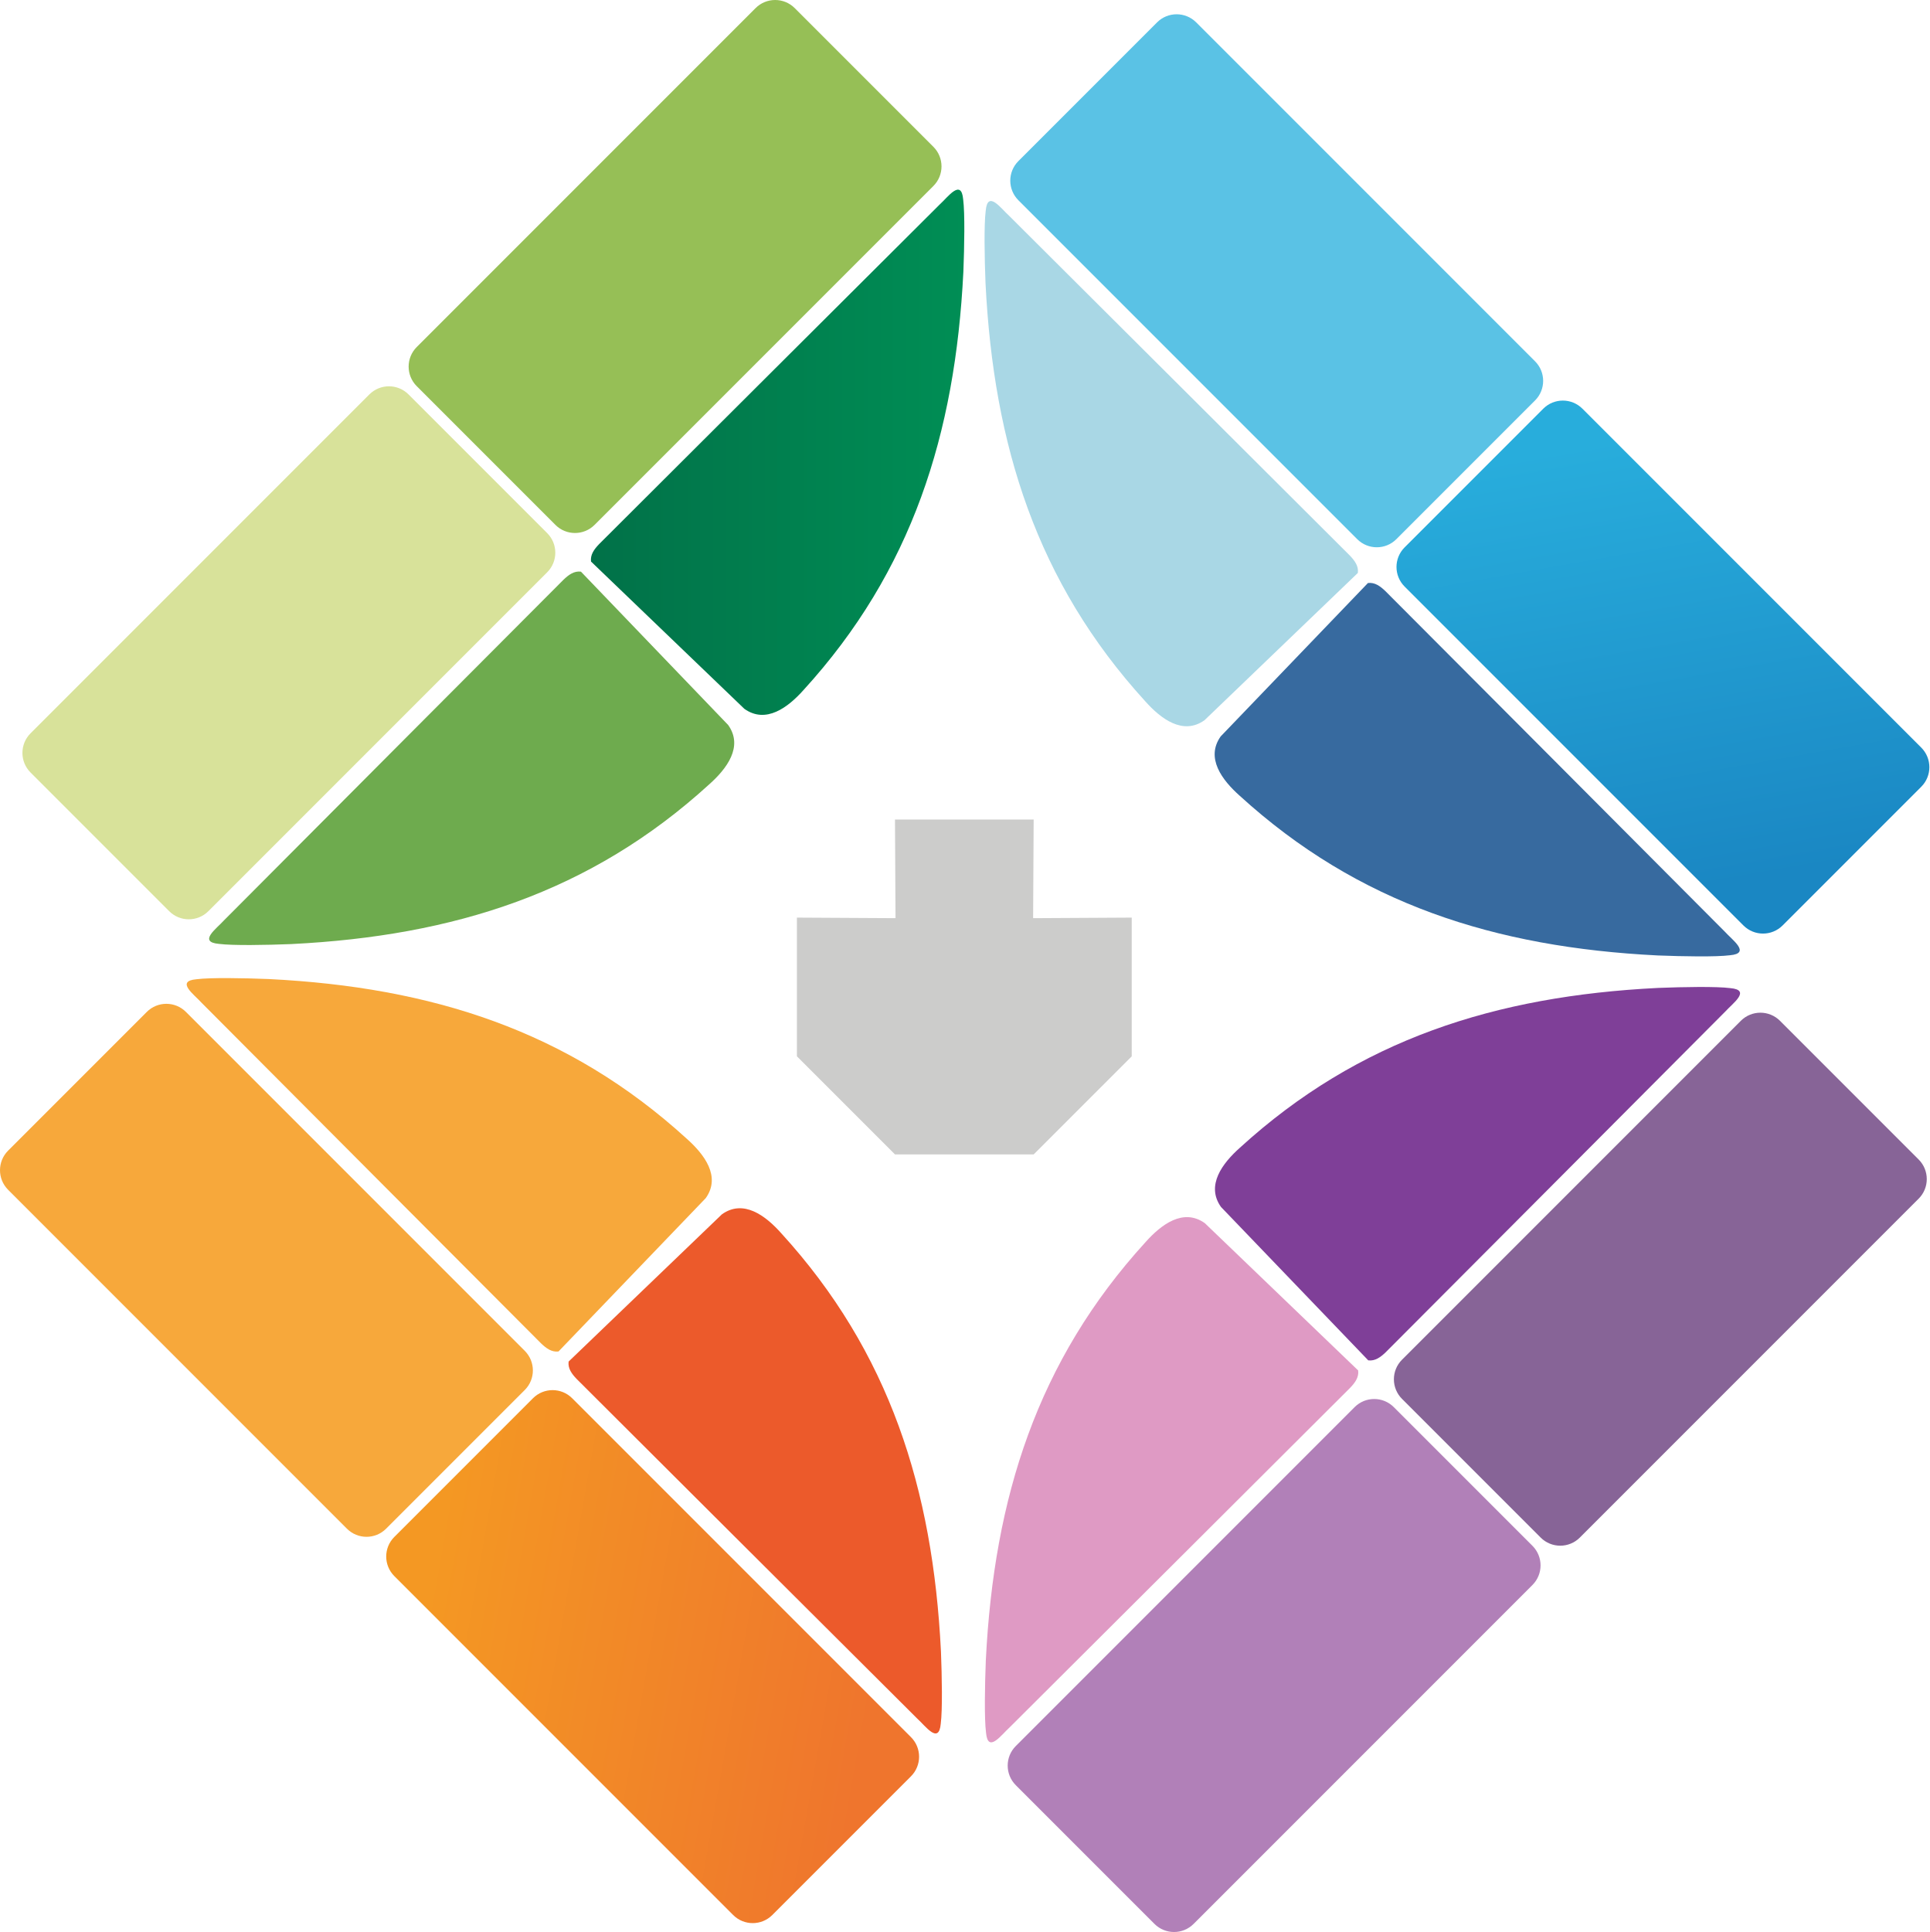
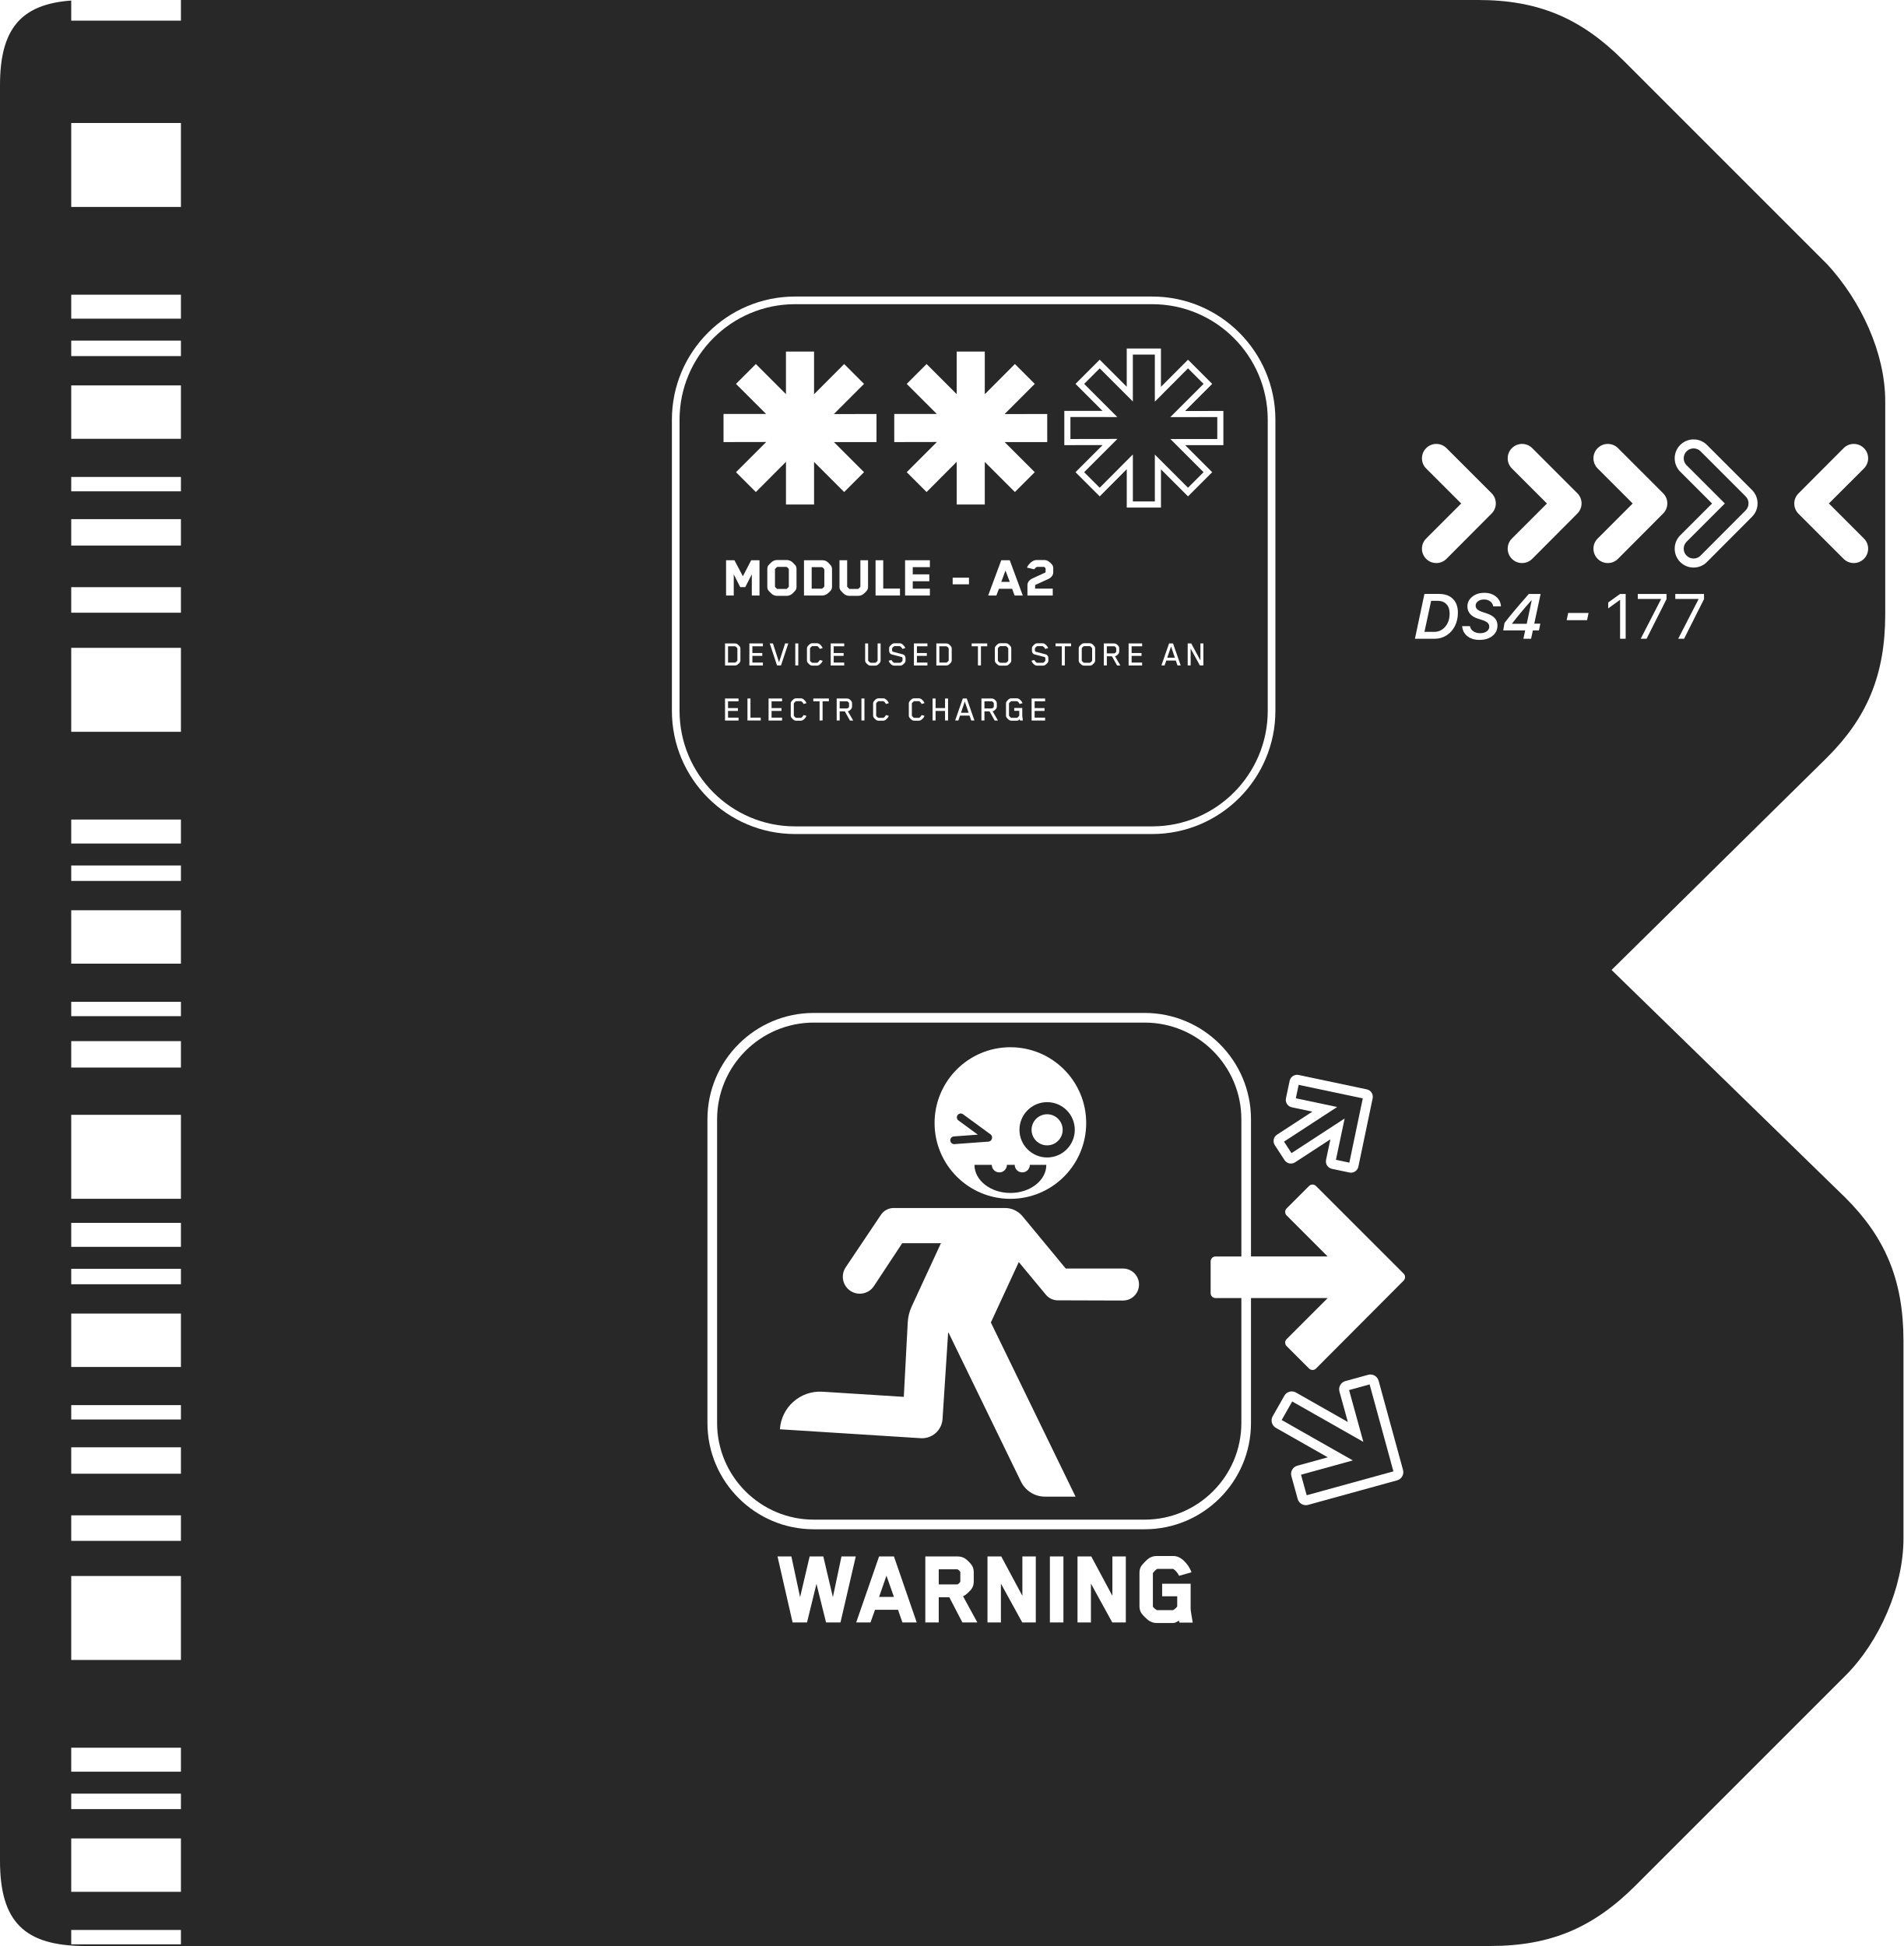
- <svg xmlns="http://www.w3.org/2000/svg" id="Layer_2" data-name="Layer 2" viewBox="0 0 441.132 441.63">
-   <defs>
-     <linearGradient id="linear-gradient" x1="252.491" y1="609.366" x2="354.432" y2="632.005" gradientTransform="translate(-514.158 183.765) rotate(-47.517)" gradientUnits="userSpaceOnUse">
-       <stop offset="0" stop-color="#f49823" />
-       <stop offset="1" stop-color="#ef752d" />
-     </linearGradient>
-     <linearGradient id="linear-gradient-2" x1="22.155" y1="824.903" x2="124.096" y2="847.542" gradientTransform="translate(-286.557 662.838) rotate(47.517) scale(1 -1)" gradientUnits="userSpaceOnUse">
-       <stop offset="0" stop-color="#28addc" />
-       <stop offset="1" stop-color="#1a87c3" />
-     </linearGradient>
-     <linearGradient id="linear-gradient-3" x1="135.106" y1="103.382" x2="220.483" y2="103.382" gradientUnits="userSpaceOnUse">
-       <stop offset="0" stop-color="#017148" />
-       <stop offset="1" stop-color="#008e55" />
-     </linearGradient>
-   </defs>
-   <g id="Layer_1-2" data-name="Layer 1">
+ <svg xmlns="http://www.w3.org/2000/svg" id="Layer_2" data-name="Layer 2" viewBox="0 0 215.193 220.006">
+   <g id="Bg">
    <g>
-       <g>
-         <g>
-           <path d="M161.367,273.869c3.515-4.944-.34-9.997-4.318-13.542-27.163-24.791-58.49-34.67-95.499-36.525l-.209-.01c-5.597-.22-13.264-.361-16.425.05-4.854.434-.501,3.504,1.154,5.358,18.785,18.827,65.905,66.159,77.654,77.892,1.158,1.108,2.398,2.036,3.975,1.837" fill="#f7a83b" />
-           <path d="M165.067,277.569c4.944-3.515,9.997.34,13.542,4.318,24.791,27.163,34.67,58.49,36.525,95.499l.01.209c.22,5.597.361,13.264-.05,16.425-.434,4.854-3.504.501-5.358-1.154-18.827-18.785-66.159-65.905-77.892-77.654-1.108-1.158-2.036-2.398-1.837-3.975" fill="#ec5a2b" />
-           <rect x="88.112" y="349.933" width="122.22" height="57.498" rx="6.33" ry="6.33" transform="translate(311.475 5.397) rotate(45)" fill="url(#linear-gradient)" />
-           <rect x="-.192" y="261.629" width="122.22" height="57.498" rx="6.33" ry="6.33" transform="translate(-101.334 538.781) rotate(-135)" fill="#f7a83b" />
-         </g>
-         <path d="M275.401,164.631c-4.944,3.515-9.997-.34-13.542-4.318-24.791-27.163-34.67-58.49-36.525-95.499l-.01-.209c-.22-5.597-.361-13.264.05-16.425.434-4.854,3.504-.501,5.358,1.154,18.827,18.785,66.159,65.905,77.892,77.654,1.108,1.158,2.036,2.398,1.837,3.975" fill="#a9d7e5" />
-         <path d="M279.1,168.33c-3.515,4.944.34,9.997,4.318,13.542,27.163,24.791,58.49,34.67,95.499,36.525l.209.01c5.597.22,13.264.361,16.425-.05,4.854-.434.501-3.504-1.154-5.358-18.785-18.827-65.905-66.159-77.654-77.892-1.158-1.108-2.398-2.036-3.975-1.837" fill="#376a9f" />
-         <rect x="319.103" y="123.737" width="122.22" height="57.498" rx="6.33" ry="6.33" transform="translate(219.186 -224.19) rotate(45)" fill="url(#linear-gradient-2)" />
-         <rect x="230.799" y="35.432" width="122.22" height="57.498" rx="6.33" ry="6.33" transform="translate(452.937 315.975) rotate(-135)" fill="#5ac2e5" />
-         <path d="M279.171,275.899c-3.515-4.944.34-9.997,4.318-13.542,27.163-24.791,58.49-34.67,95.499-36.525l.209-.01c5.597-.22,13.264-.361,16.425.05,4.854.434.501,3.504-1.154,5.358-18.785,18.827-65.905,66.159-77.654,77.892-1.158,1.108-2.398,2.036-3.975,1.837" fill="#7f3f98" />
-         <path d="M275.472,279.598c-4.944-3.515-9.997.34-13.542,4.318-24.791,27.163-34.67,58.49-36.525,95.499l-.01.209c-.22,5.597-.361,13.264.05,16.425.434,4.854,3.504.501,5.358-1.154,18.827-18.785,66.159-65.905,77.892-77.654,1.108-1.158,2.036-2.398,1.837-3.975" fill="#df9ac4" />
-         <rect x="230.206" y="351.962" width="122.22" height="57.498" rx="6.33" ry="6.33" transform="translate(766.511 443.924) rotate(135)" fill="#b180b8" />
-         <rect x="318.51" y="263.658" width="122.22" height="57.498" rx="6.33" ry="6.33" transform="translate(-95.575 354.076) rotate(-45)" fill="#876497" />
-         <path d="M166.494,165.731c3.515,4.944-.34,9.997-4.318,13.542-27.163,24.791-58.49,34.67-95.499,36.525l-.209.01c-5.597.22-13.264.361-16.425-.05-4.854-.434-.501-3.504,1.154-5.358,18.785-18.827,65.905-66.159,77.654-77.892,1.158-1.108,2.398-2.036,3.975-1.837" fill="#6eab4e" />
-         <path d="M170.193,162.031c4.944,3.515,9.997-.34,13.542-4.318,24.791-27.163,34.67-58.49,36.525-95.499l.01-.209c.22-5.597.361-13.264-.05-16.425-.434-4.854-3.504-.501-5.358,1.154-18.827,18.785-66.159,65.905-77.892,77.654-1.108,1.158-2.036,2.398-1.837,3.975" fill="url(#linear-gradient-3)" />
-         <rect x="93.239" y="32.169" width="122.22" height="57.498" rx="6.33" ry="6.33" transform="translate(2.132 126.984) rotate(-45)" fill="#96bf56" />
-         <rect x="4.934" y="120.473" width="122.22" height="57.498" rx="6.33" ry="6.33" transform="translate(218.262 208.038) rotate(135)" fill="#d8e29a" />
-       </g>
-       <polygon points="236.337 187.334 220.483 187.334 204.629 187.334 204.753 209.88 182.208 209.755 182.208 225.609 182.208 241.464 193.418 252.674 204.629 263.885 220.483 263.885 236.337 263.885 247.547 252.674 258.758 241.464 258.758 225.609 258.758 209.755 236.213 209.88 236.337 187.334" fill="#cccccb" />
+       <path d="M113.987,73.316c0-.014-.003-.026-.008-.037-.022-.039-.058-.081-.108-.129s-.09-.079-.12-.096c-.011-.006-.023-.008-.037-.008h-.622c-.014,0-.027.003-.038.008-.039.019-.088.06-.149.12-.061.061-.091.108-.091.141v1.353c0,.028.031.073.093.135.062.062.111.102.147.118.011.006.023.008.038.008h.622c.014,0,.026-.003.037-.008.039-.019.088-.058.148-.116.059-.058.089-.104.089-.137v-1.353Z" fill="#282828" />
+       <polygon points="131.96 74.358 132.823 74.358 132.392 73.092 131.96 74.358" fill="#282828" />
+       <path d="M126.187,73.698c.003-.005.004-.021.004-.046v-.357c0-.028-.001-.043-.004-.046-.017-.028-.049-.064-.096-.11-.047-.046-.083-.07-.108-.073h-.851v.805h.826c.033,0,.076-.021.127-.062.051-.042.085-.079.102-.112Z" fill="#282828" />
+       <path d="M113.673,64.502c-.052.142-.132.356-.238.642-.107.286-.186.5-.238.642h.961l-.484-1.283Z" fill="#282828" />
+       <polygon points="152.517 157.155 154.133 163.014 146.088 158.445 144.898 160.541 152.941 165.109 147.084 166.723 147.724 169.047 157.53 166.345 154.84 156.515 152.517 157.155" fill="#282828" />
+       <path d="M108.243,177.419h-2.115v1.704h2.115c.025,0,.077-.035.156-.106.079-.07.135-.135.168-.193v-1.107c-.083-.133-.191-.232-.323-.298Z" fill="#282828" />
+       <path d="M99.801,179.341c-.187.535-.326.935-.417,1.201h1.679l-.846-2.401c-.091.265-.23.666-.417,1.201Z" fill="#282828" />
+       <path d="M112.348,79.923c.003-.006.004-.021.004-.046v-.357c0-.028-.002-.043-.004-.046-.016-.028-.048-.064-.095-.11-.047-.046-.083-.07-.108-.073h-.851v.805h.826c.033,0,.075-.021.127-.062.051-.041.085-.079.102-.112Z" fill="#282828" />
+       <polygon points="122.568 53.382 124.324 55.139 128.075 51.375 128.075 56.693 130.56 56.693 130.56 51.391 134.309 55.14 136.066 53.382 132.317 49.634 137.618 49.635 137.618 47.151 132.305 47.16 136.066 43.401 134.309 41.644 130.559 45.409 130.558 40.09 128.073 40.09 128.074 45.392 124.325 41.644 122.568 43.401 126.316 47.149 121.015 47.148 121.015 49.632 126.328 49.623 122.568 53.382" fill="#282828" />
+       <path d="M92.93,64.117h-1.167v2.434h1.167c.114-.062.202-.146.263-.253v-1.909c-.048-.111-.135-.202-.263-.273Z" fill="#282828" />
+       <path d="M107.144,73.166c-.053-.047-.097-.079-.133-.095-.006-.003-.015-.004-.029-.004h-.784v1.843h.801l.012-.004c.042-.019.092-.059.153-.118.061-.059.091-.106.091-.139v-1.316c0-.017-.002-.028-.004-.033-.019-.042-.055-.086-.108-.133Z" fill="#282828" />
+       <polygon points="108.642 80.582 109.505 80.582 109.073 79.317 108.642 80.582" fill="#282828" />
+       <path d="M118.381,130.858c1.727,0,3.127-1.4,3.127-3.127s-1.4-3.127-3.127-3.127-3.127,1.4-3.127,3.127,1.4,3.127,3.127,3.127ZM118.381,125.973c.971,0,1.758.787,1.758,1.758s-.787,1.758-1.758,1.758-1.758-.787-1.758-1.758.787-1.758,1.758-1.758Z" fill="#282828" />
+       <path d="M95.985,79.923c.003-.006.004-.021.004-.046v-.357c0-.028-.002-.043-.004-.046-.017-.028-.049-.064-.096-.11-.047-.046-.083-.07-.108-.073h-.851v.805h.826c.033,0,.075-.021.127-.062.051-.041.085-.079.102-.112Z" fill="#282828" />
+       <path d="M89.886,93.427h40.376c7.202,0,13.061-5.859,13.061-13.061v-32.915c0-7.202-5.859-13.061-13.061-13.061h-40.376c-7.202,0-13.061,5.859-13.061,13.061v32.915c0,7.202,5.859,13.061,13.061,13.061ZM83.494,79.292h-1.187v.76h1.12v.324h-1.12v.759h1.187v.324h-1.527v-2.49h1.527v.324ZM83.706,74.656c0,.088-.019.16-.058.216-.025.039-.071.091-.137.156-.066.065-.12.11-.162.135-.083.047-.162.071-.236.071h-1.145v-2.49h1.145c.086,0,.164.022.236.066.039.022.091.067.158.135.066.068.113.122.141.164.039.056.058.127.058.216v1.332ZM83.686,66.378l-.733-1.443v2.394h-.868v-3.99h.946l.954,1.809c.085-.16.235-.447.448-.861.214-.414.377-.73.491-.947h.939v3.99h-.868v-2.401c-.09.177-.219.431-.388.761-.168.33-.286.56-.352.688h-.569ZM86.005,81.458h-1.502v-2.49h.34v2.166h1.162v.324ZM86.246,73.067h-1.187v.76h1.12v.324h-1.12v.759h1.187v.324h-1.527v-2.49h1.527v.324ZM86.746,66.338v-2.002c0-.168.04-.308.121-.419.052-.066.134-.153.245-.259.111-.106.203-.18.274-.219.152-.084.308-.126.47-.126h1.082c.161,0,.318.042.47.126.133.071.306.231.52.479.081.111.121.251.121.419v2.002c0,.164-.04.302-.121.412-.199.239-.372.401-.52.486-.152.084-.308.126-.47.126h-1.082c-.161,0-.318-.042-.47-.126-.071-.04-.163-.114-.274-.223-.111-.109-.193-.196-.245-.263-.081-.111-.121-.248-.121-.412ZM90.25,72.743v2.49h-.34v-2.49h.34ZM88.416,79.292h-1.187v.76h1.12v.324h-1.12v.759h1.187v.324h-1.527v-2.49h1.527v.324ZM88.295,75.233h-.448l-.826-2.49h.361l.689,2.125.689-2.125h.361l-.826,2.49ZM89.833,81.031c.059.058.109.097.147.116.011.006.023.008.037.008h.519c.016,0,.03-.003.042-.008.05-.028.101-.071.153-.129.053-.058.09-.117.112-.178l.332.087c-.036.089-.075.161-.116.216-.18.224-.35.336-.511.336h-.548c-.077,0-.158-.023-.241-.071-.042-.025-.096-.07-.162-.135-.066-.065-.112-.117-.137-.156-.042-.061-.062-.134-.062-.22v-1.369c0-.083.021-.155.062-.216.028-.039.075-.092.141-.16.067-.068.119-.113.158-.135.083-.047.162-.07.237-.07h.552c.171,0,.342.112.511.336.03.036.069.107.116.212l-.332.095c-.044-.124-.136-.23-.274-.315-.011-.003-.022-.004-.033-.004h-.519c-.014,0-.026.003-.037.008-.031.017-.07.048-.118.096-.048.047-.085.09-.11.129-.006.008-.008.026-.008.054v1.336c0,.033.03.079.089.137ZM91.59,75.183c-.041-.025-.096-.07-.162-.135-.066-.065-.112-.117-.137-.156-.042-.061-.062-.134-.062-.22v-1.369c0-.083.021-.155.062-.216.028-.039.075-.092.141-.16.067-.068.119-.113.158-.135.083-.047.162-.071.237-.071h.552c.171,0,.341.112.51.336.03.036.069.107.116.212l-.332.096c-.044-.124-.135-.23-.274-.315-.011-.003-.022-.004-.033-.004h-.519c-.014,0-.026.003-.037.008-.031.017-.07.048-.119.096-.048.047-.085.09-.11.129-.006.008-.008.026-.008.054v1.336c0,.033.03.079.089.137.059.058.109.097.148.116.011.006.023.008.037.008h.519c.017,0,.031-.003.042-.008.05-.028.101-.071.153-.129.053-.058.09-.118.112-.178l.332.087c-.036.089-.075.161-.116.216-.18.224-.35.336-.51.336h-.548c-.078,0-.158-.023-.241-.071ZM93.707,79.292h-.71v2.166h-.34v-2.166h-.71v-.324h1.76v.324ZM93.702,66.989c-.111.102-.205.173-.281.213-.171.084-.323.126-.455.126h-2.071v-3.99h2.071c.18,0,.337.04.47.12.147.089.315.25.505.485.081.107.121.244.121.412v1.968c0,.16-.038.295-.114.406-.052.071-.134.157-.246.259ZM93.914,72.743h1.527v.324h-1.187v.76h1.121v.324h-1.121v.759h1.187v.324h-1.527v-2.49ZM96.089,81.458l-.585-1.037h-.573v1.037h-.34v-2.49h1.17c.105,0,.198.029.278.087.03.022.07.058.12.108.05.05.083.087.099.112.047.072.071.151.071.237v.374c0,.083-.023.16-.071.232-.016.025-.05.062-.099.112-.05.05-.09.086-.12.108-.061.044-.123.069-.187.075l.606,1.046h-.369ZM97.728,81.458h-.34v-2.49h.34v2.49ZM97.505,67.235c-.161.084-.318.126-.47.126h-1.018c-.161,0-.318-.042-.47-.126-.071-.04-.163-.114-.274-.223s-.193-.196-.245-.263c-.081-.111-.121-.248-.121-.412v-2.999h.868v2.992c.114.133.202.217.263.253h.975c.09-.053.175-.135.256-.246v-2.999h.868v2.999c0,.164-.04.302-.121.412-.052.071-.133.16-.242.266-.109.107-.199.18-.27.22ZM98.168,75.183c-.042-.025-.095-.07-.162-.135-.066-.065-.112-.117-.137-.156-.041-.061-.062-.133-.062-.216v-1.934h.34v1.926c0,.028.032.073.098.135.065.062.115.102.151.118.011.006.022.008.033.008h.515c.014,0,.026-.003.037-.008.036-.017.084-.056.145-.118.061-.062.091-.107.091-.135v-1.926h.34v1.934c0,.088-.019.161-.058.216-.025.039-.071.091-.137.156-.066.065-.12.11-.162.135-.083.047-.162.071-.237.071h-.556c-.077,0-.158-.023-.241-.071ZM99.141,81.031c.059.058.109.097.147.116.011.006.023.008.037.008h.519c.017,0,.031-.003.042-.008.05-.028.101-.071.154-.129.052-.058.09-.117.112-.178l.332.087c-.036.089-.075.161-.116.216-.18.224-.35.336-.51.336h-.548c-.077,0-.158-.023-.241-.071-.041-.025-.095-.07-.162-.135-.066-.065-.112-.117-.137-.156-.042-.061-.062-.134-.062-.22v-1.369c0-.083.021-.155.062-.216.028-.039.075-.092.141-.16.066-.068.119-.113.158-.135.083-.047.162-.07.237-.07h.552c.171,0,.342.112.51.336.03.036.069.107.116.212l-.332.095c-.044-.124-.136-.23-.274-.315-.011-.003-.022-.004-.033-.004h-.519c-.014,0-.026.003-.037.008-.031.017-.07.048-.118.096-.048.047-.085.09-.11.129-.006.008-.008.026-.008.054v1.336c0,.033.03.079.089.137ZM102.376,74.673c0,.091-.019.165-.058.22-.025.039-.071.091-.139.156-.068.065-.122.11-.164.135-.083.047-.162.071-.237.071h-.693c-.174,0-.346-.112-.515-.336-.022-.031-.06-.102-.112-.216l.328-.087.037.075c.025.044.061.089.11.135.048.046.091.078.127.098.011.006.023.008.037.008h.664c.011,0,.022-.003.033-.008.041-.019.092-.058.151-.116.059-.058.089-.104.089-.137v-.253c0-.033-.01-.064-.029-.091-.019-.028-.042-.044-.066-.05l-1.129-.29c-.091-.025-.163-.078-.216-.158-.053-.08-.079-.169-.079-.266v-.253c0-.091.019-.165.058-.22.025-.039.071-.091.139-.158.068-.066.122-.112.164-.137.083-.047.162-.071.237-.071h.61c.171,0,.341.112.51.336.03.036.069.107.116.212l-.332.096-.042-.083c-.022-.041-.058-.086-.108-.133s-.093-.08-.129-.1c-.008-.003-.018-.004-.029-.004h-.577c-.008,0-.021.003-.037.008-.036.017-.085.056-.147.118-.062.062-.093.107-.093.135v.237c0,.03.009.059.027.085.018.026.04.042.064.048l1.125.299c.091.025.165.077.22.156.055.079.083.165.083.259v.282ZM103.178,81.031c.059.058.109.097.147.116.011.006.023.008.037.008h.519c.017,0,.03-.003.042-.008.05-.028.101-.071.153-.129.053-.058.09-.117.112-.178l.332.087c-.036.089-.075.161-.116.216-.18.224-.35.336-.51.336h-.548c-.077,0-.158-.023-.241-.071-.041-.025-.095-.07-.162-.135-.066-.065-.112-.117-.137-.156-.042-.061-.062-.134-.062-.22v-1.369c0-.083.021-.155.062-.216.027-.039.075-.092.141-.16.067-.068.119-.113.158-.135.083-.047.162-.07.237-.07h.552c.171,0,.342.112.51.336.031.036.069.107.116.212l-.332.095c-.044-.124-.136-.23-.274-.315-.011-.003-.022-.004-.033-.004h-.519c-.014,0-.026.003-.037.008-.031.017-.07.048-.118.096-.048.047-.085.09-.11.129-.006.008-.008.026-.008.054v1.336c0,.033.03.079.089.137ZM104.849,73.067h-1.187v.76h1.12v.324h-1.12v.759h1.187v.324h-1.527v-2.49h1.527v.324ZM105.126,64.117h-1.936v.818h1.872v.778h-1.872v.838h1.936v.778h-2.804v-3.99h2.804v.778ZM107.181,81.458h-.34v-1.083h-1.071v1.083h-.34v-2.49h.34v1.083h1.071v-1.083h.34v2.49ZM107.596,74.656c0,.088-.019.16-.058.216-.025.039-.071.091-.137.156-.066.065-.12.11-.162.135-.083.047-.162.071-.237.071h-1.145v-2.49h1.145c.086,0,.164.022.237.066.039.022.091.067.158.135.067.068.114.122.141.164.039.056.058.127.058.216v1.332ZM109.8,81.458l-.187-.556h-1.079l-.191.556h-.361l.867-2.49h.448l.867,2.49h-.365ZM107.703,66.058v-.751h1.843v.751h-1.843ZM110.899,75.233h-.34v-2.166h-.709v-.324h1.76v.324h-.71v2.166ZM112.452,81.458l-.585-1.037h-.573v1.037h-.34v-2.49h1.17c.105,0,.198.029.278.087.03.022.07.058.12.108.05.05.083.087.1.112.047.072.071.151.071.237v.374c0,.083-.023.16-.071.232-.016.025-.05.062-.1.112-.05.05-.09.086-.12.108-.061.044-.123.069-.187.075l.606,1.046h-.369ZM111.716,67.328l1.48-3.99h.961l1.473,3.99h-.925l-.285-.765h-1.487c-.028.084-.077.212-.146.382-.069.171-.117.298-.146.383h-.925ZM113.07,75.254c-.075,0-.154-.023-.237-.071-.042-.025-.096-.07-.164-.135-.068-.065-.114-.117-.139-.156-.039-.055-.058-.129-.058-.22v-1.365c0-.091.019-.165.058-.22.025-.039.071-.091.139-.158.068-.066.122-.112.164-.137.083-.047.162-.071.237-.071h.656c.077,0,.158.024.241.071.039.022.091.067.158.135.066.068.114.121.141.16.041.061.062.134.062.22v1.365c0,.086-.021.159-.062.22-.025.039-.071.091-.137.156-.067.065-.12.11-.162.135-.083.047-.163.071-.241.071h-.656ZM115.311,81.458c-.003-.019-.008-.046-.017-.081-.008-.035-.012-.056-.012-.064-.008.006-.025.019-.05.042-.025.022-.045.038-.058.048-.014.01-.033.022-.056.037-.024.015-.047.026-.07.031-.023.005-.049.008-.077.008h-.639c-.077,0-.158-.023-.241-.071-.041-.025-.095-.07-.162-.135-.066-.065-.112-.117-.137-.156-.042-.061-.062-.134-.062-.22v-1.365c0-.086.021-.159.062-.22.028-.039.075-.092.141-.16.066-.068.119-.113.158-.135.083-.047.163-.07.241-.07h.639c.169,0,.34.113.515.34.033.042.072.111.116.208l-.332.095-.042-.083c-.022-.041-.057-.085-.104-.131-.047-.046-.089-.078-.125-.097-.011-.006-.025-.008-.042-.008h-.61c-.014,0-.026.003-.037.008-.033.017-.075.049-.126.097-.051.049-.087.092-.106.131-.006.011-.008.024-.008.037v1.341c0,.033.032.081.096.143.064.062.115.103.153.122.006.003.017.004.033.004h.597c.014,0,.026-.003.037-.008.039-.019.089-.06.152-.122.062-.062.093-.11.093-.143v-.515h-.569v-.324h.909v.834c0,.097.023.291.071.581h-.332ZM118.154,79.292h-1.187v.76h1.121v.324h-1.121v.759h1.187v.324h-1.527v-2.49h1.527v.324ZM118.523,74.673c0,.091-.019.165-.058.22-.025.039-.071.091-.139.156-.068.065-.122.11-.164.135-.083.047-.162.071-.237.071h-.693c-.174,0-.346-.112-.515-.336-.022-.031-.06-.102-.112-.216l.328-.087.037.075c.025.044.061.089.11.135.048.046.09.078.127.098.011.006.023.008.037.008h.664c.011,0,.022-.003.033-.008.041-.019.092-.058.151-.116.06-.058.089-.104.089-.137v-.253c0-.033-.01-.064-.029-.091-.019-.028-.042-.044-.066-.05l-1.129-.29c-.091-.025-.163-.078-.216-.158s-.079-.169-.079-.266v-.253c0-.091.019-.165.058-.22.025-.039.071-.091.139-.158.068-.066.122-.112.164-.137.083-.047.162-.071.237-.071h.61c.171,0,.342.112.51.336.031.036.069.107.116.212l-.332.096-.042-.083c-.022-.041-.058-.086-.108-.133-.05-.047-.093-.08-.129-.1-.008-.003-.018-.004-.029-.004h-.577c-.008,0-.021.003-.037.008-.036.017-.085.056-.147.118-.062.062-.093.107-.093.135v.237c0,.03.009.059.027.085.018.026.039.042.064.048l1.125.299c.091.025.165.077.22.156.055.079.083.165.083.259v.282ZM123.81,74.673c0,.086-.021.159-.062.22-.025.039-.071.091-.137.156-.066.065-.12.11-.162.135-.083.047-.163.071-.241.071h-.656c-.075,0-.154-.023-.237-.071-.042-.025-.096-.07-.164-.135-.068-.065-.114-.117-.139-.156-.039-.055-.058-.129-.058-.22v-1.365c0-.091.019-.165.058-.22.025-.039.071-.091.139-.158.068-.066.122-.112.164-.137.083-.047.162-.071.237-.071h.656c.077,0,.158.024.241.071.039.022.091.067.158.135.066.068.113.121.141.16.041.061.062.134.062.22v1.365ZM126.291,75.233l-.585-1.038h-.573v1.038h-.34v-2.49h1.17c.105,0,.198.029.278.087.03.022.07.058.12.108.05.05.083.087.1.112.047.072.071.151.071.237v.374c0,.083-.023.161-.071.232-.017.025-.05.062-.1.112-.05.05-.09.086-.12.108-.061.044-.123.069-.187.075l.606,1.046h-.369ZM129.121,73.067h-1.187v.76h1.12v.324h-1.12v.759h1.187v.324h-1.527v-2.49h1.527v.324ZM133.118,75.233l-.187-.556h-1.079l-.191.556h-.361l.867-2.49h.448l.867,2.49h-.365ZM136.048,75.233h-.394l-1.046-1.901v1.901h-.336v-2.49h.402l1.037,1.921v-1.921h.336v2.49ZM120.324,46.456h4.322s-3.057-3.055-3.057-3.055l2.735-2.735,3.057,3.057v-4.324s3.868,0,3.868,0v4.336s3.058-3.069,3.058-3.069l2.736,2.736-3.066,3.065,4.331-.008v3.869h-4.322s3.057,3.055,3.057,3.055l-2.735,2.735-3.057-3.057v4.324s-3.868,0-3.868,0v-4.336s-3.058,3.069-3.058,3.069l-2.736-2.736,3.066-3.065-4.331.008v-3.869ZM119.332,72.743h1.76v.324h-.71v2.166h-.34v-2.166h-.71v-.324ZM118.946,63.837c.085.106.128.251.128.432v.419c0,.173-.052.326-.157.459-.104.133-.235.235-.391.306-.161.071-.401.181-.719.329-.318.149-.558.258-.719.329-.043.022-.064.042-.064.06v.379h1.993v.778h-2.861v-1.177c0-.164.052-.311.157-.442.104-.131.237-.234.399-.309.157-.071.397-.182.722-.333.325-.151.568-.261.729-.332.029-.013.043-.036.043-.067v-.412c-.024-.04-.055-.078-.092-.113-.038-.035-.064-.053-.078-.053h-.804c-.152.08-.252.171-.299.273l-.833-.193c.057-.129.116-.23.178-.306.294-.368.607-.552.939-.552h.819c.185,0,.358.053.519.16.119.071.249.193.391.366ZM101.099,46.802h4.812s-3.403-3.401-3.403-3.401l2.246-2.246,3.403,3.403v-4.813s3.176,0,3.176,0v4.827s3.404-3.417,3.404-3.417l2.246,2.246-3.413,3.412,4.822-.009v3.177h-4.812s3.403,3.401,3.403,3.401l-2.246,2.246-3.403-3.403v4.813s-3.176,0-3.176,0v-4.827s-3.405,3.417-3.405,3.417l-2.246-2.246,3.413-3.412-4.822.009v-3.177ZM101.746,66.544v.785h-2.761v-3.99h.868v3.205h1.893ZM81.797,46.802h4.812s-3.403-3.401-3.403-3.401l2.246-2.246,3.403,3.403v-4.813s3.177,0,3.177,0v4.827s3.404-3.417,3.404-3.417l2.246,2.246-3.413,3.412,4.822-.009v3.177h-4.812s3.403,3.401,3.403,3.401l-2.246,2.246-3.403-3.403v4.813s-3.176,0-3.176,0v-4.827s-3.405,3.417-3.405,3.417l-2.246-2.246,3.413-3.412-4.822.009v-3.177Z" fill="#282828" />
+       <path d="M123.353,73.15c-.05-.047-.09-.079-.12-.096-.011-.006-.023-.008-.037-.008h-.622c-.014,0-.026.003-.038.008-.039.019-.088.06-.149.12-.061.061-.091.108-.091.141v1.353c0,.028.031.073.093.135.062.062.111.102.147.118.011.006.023.008.038.008h.622c.014,0,.026-.003.037-.008.039-.019.088-.058.147-.116.059-.058.089-.104.089-.137v-1.353c0-.014-.003-.026-.008-.037-.022-.039-.058-.081-.108-.129Z" fill="#282828" />
+       <path d="M87.87,66.584h1.046c.09-.062.178-.144.263-.246v-2.002c-.066-.106-.152-.188-.256-.246h-1.046c-.104.071-.192.155-.263.253v1.995c.095.12.18.202.256.246Z" fill="#282828" />
+       <path d="M136.867,146.197v-3.59c0-.307.249-.556.556-.556h2.917v-15.512c0-6.026-4.903-10.929-10.929-10.929h-37.411c-6.026,0-10.929,4.902-10.929,10.929v34.335c0,6.026,4.903,10.929,10.929,10.929h37.411c6.026,0,10.929-4.902,10.929-10.929v-14.121h-2.917c-.307,0-.556-.249-.556-.556ZM114.228,118.395c4.733,0,8.57,3.837,8.57,8.57s-3.837,8.57-8.57,8.57-8.571-3.837-8.571-8.57,3.837-8.57,8.571-8.57ZM126.96,147.032l-7.384-.023c-.514-.002-1.001-.231-1.329-.627l-3.069-3.697-3.158,6.828,9.574,19.69h-3.457c-1.154,0-2.207-.659-2.712-1.697l-8.182-16.828-.052-.024-.633,9.771c-.083,1.281-1.188,2.252-2.468,2.171l-15.917-1.008c.159-2.504,2.317-4.406,4.821-4.247l9.184.581.444-8.405c.033-.63.186-1.248.451-1.821l3.304-7.144h-4.378l-3.199,4.846c-.583.883-1.772,1.127-2.655.544-.883-.583-1.127-1.772-.544-2.655l3.993-5.948c.322-.48.862-.768,1.44-.768h12.588c.763,0,1.487.34,1.973.929l4.89,5.914h6.476c.999,0,1.809.81,1.809,1.809s-.81,1.809-1.809,1.809Z" fill="#282828" />
+       <path d="M170.955,70.474l-.011.053h1.658l.562-2.641h-.049c-.799.899-1.519,1.762-2.16,2.588Z" fill="#282828" />
+       <path d="M162.526,67.925h-.731l-.755,3.512h1.089c.51,0,.931-.194,1.261-.583s.495-.888.495-1.499c0-.445-.12-.794-.36-1.048s-.573-.381-.999-.381Z" fill="#282828" />
+       <path d="M83.253,73.166c-.053-.047-.097-.079-.133-.095-.006-.003-.015-.004-.029-.004h-.784v1.843h.801l.012-.004c.042-.019.093-.059.153-.118.061-.059.091-.106.091-.139v-1.316c0-.017-.001-.028-.004-.033-.019-.042-.055-.086-.108-.133Z" fill="#282828" />
+       <path d="M208.662,135.441l-26.468-25.782,24.406-24.063c4.47-4.47,6.532-9.283,6.532-16.158v-24.063c0-5.5-2.751-11.345-6.532-15.469l-23.033-23.033c-4.811-4.813-9.624-6.875-16.499-6.875H20.454v2.34h-12.401V.061C2.335.477,0,3.305,0,9.626v200.754c0,6.875,2.751,9.626,9.626,9.626h158.815c6.875,0,11.688-2.062,16.501-6.875l23.72-23.719c3.781-3.781,6.532-9.969,6.532-15.469v-22.344c0-6.875-2.062-11.688-6.532-16.158ZM20.454,219.816h-12.401v-1.621h12.401v1.621ZM20.454,213.88h-12.401v-6.034h12.401v6.034ZM20.454,204.528h-12.401v-1.745h12.401v1.745ZM20.454,200.3h-12.401v-2.712h12.401v2.712ZM20.454,187.668h-12.401v-9.491h12.401v9.491ZM20.454,174.201h-12.401v-2.882h12.401v2.882ZM20.454,166.611h-12.401v-2.983h12.401v2.983ZM20.454,160.479h-12.401v-1.621h12.401v1.621ZM20.454,154.543h-12.401v-6.034h12.401v6.034ZM20.454,145.192h-12.401v-1.746h12.401v1.746ZM20.454,140.964h-12.401v-2.712h12.401v2.712ZM20.454,135.528h-12.401v-9.491h12.401v9.491ZM20.454,120.691h-12.401v-2.983h12.401v2.983ZM20.454,114.882h-12.401v-1.621h12.401v1.621ZM20.454,108.946h-12.401v-6.034h12.401v6.034ZM20.454,99.595h-12.401v-1.746h12.401v1.746ZM20.454,95.367h-12.401v-2.712h12.401v2.712ZM20.454,82.735h-12.401v-9.491h12.401v9.491ZM20.454,69.267h-12.401v-2.882h12.401v2.882ZM20.454,61.677h-12.401v-2.983h12.401v2.983ZM20.454,55.545h-12.401v-1.621h12.401v1.621ZM20.454,49.609h-12.401v-6.034h12.401v6.034ZM20.454,40.258h-12.401v-1.746h12.401v1.746ZM20.454,36.03h-12.401v-2.712h12.401v2.712ZM20.454,23.398h-12.401v-9.491h12.401v9.491ZM188.406,67.735l-2.255,4.481h-.664l2.286-4.446v-.056h-2.616v-.565h3.248v.586ZM192.645,67.735l-2.255,4.481h-.664l2.286-4.446v-.056h-2.616v-.565h3.248v.586ZM203.323,55.787l5.102-5.121c.634-.636,1.664-.637,2.299-.002.634.635.634,1.663,0,2.297l-3.961,3.96h0l3.961,3.961c.634.634.634,1.663,0,2.297l-.002.002c-.634.634-1.663.634-2.297,0l-5.1-5.099c-.634-.634-.635-1.66-.002-2.295ZM189.955,50.304c.84-.835,2.19-.833,3.02-.002l5.1,5.1c.831.831.832,2.183.003,3.015l-5.102,5.121c-.403.404-.939.627-1.51.628h-.002c-.57,0-1.106-.222-1.509-.625-.403-.403-.625-.939-.625-1.509s.222-1.106.625-1.509l3.601-3.599-3.601-3.601c-.403-.403-.625-.939-.625-1.509s.222-1.106.625-1.509ZM170.926,50.665l.002-.002c.634-.634,1.663-.634,2.297,0l5.1,5.1c.634.634.635,1.66.002,2.295l-5.102,5.121c-.634.636-1.664.637-2.299.002-.634-.634-.634-1.663,0-2.297l3.961-3.96-3.961-3.961c-.635-.634-.635-1.663,0-2.297ZM161.232,50.665l.002-.002c.634-.634,1.663-.634,2.297,0l5.1,5.1c.634.634.635,1.66.002,2.295l-5.102,5.121c-.634.636-1.664.637-2.299.002-.634-.634-.634-1.663,0-2.297l3.961-3.96-3.962-3.961c-.634-.634-.634-1.663,0-2.297ZM146.044,125.186c-.224-.047-.417-.179-.542-.371-.125-.192-.168-.421-.121-.646l.417-1.974c.047-.224.179-.417.371-.542.192-.125.421-.168.646-.121l7.705,1.625c.462.098.76.553.663,1.015l-1.614,7.723c-.047.225-.179.417-.371.543-.141.092-.303.14-.467.14-.059,0-.119-.006-.179-.019l-1.974-.416c-.224-.047-.417-.179-.542-.371-.125-.192-.168-.421-.12-.646l.49-2.322-3.996,2.604c-.396.258-.929.146-1.187-.25l-1.102-1.691c-.258-.396-.146-.929.25-1.187l3.995-2.603-2.322-.49ZM75.96,47.451c0-7.679,6.247-13.926,13.926-13.926h40.376c7.679,0,13.926,6.247,13.926,13.926v32.915c0,7.678-6.247,13.926-13.926,13.926h-40.376c-7.679,0-13.926-6.247-13.926-13.926v-32.915ZM95.018,183.428h-1.63l-1.083-4.367c-.116.481-.295,1.209-.535,2.183-.241.975-.419,1.702-.535,2.184h-1.63l-1.704-7.465h1.568l.983,4.604c.124-.539.309-1.325.554-2.358.245-1.033.421-1.781.529-2.246h1.543l1.082,4.604c.1-.448.257-1.192.473-2.233s.382-1.831.498-2.37h1.617l-1.729,7.465ZM102.022,183.428l-.498-1.431h-2.6c-.05.158-.135.396-.255.715-.12.319-.205.558-.255.715h-1.618l2.588-7.465h1.679l2.576,7.465h-1.618ZM108.803,183.428l-1.481-2.849h-1.194v2.849h-1.518v-7.465h3.633c.365,0,.676.096.933.286.249.191.473.419.672.684.158.216.237.49.237.821v1.057c0,.307-.079.577-.237.809-.05.083-.151.199-.305.348-.154.149-.276.257-.367.324-.066.05-.166.108-.299.174l1.617,2.961h-1.692ZM117.101,183.428h-1.53l-2.414-4.392v4.392h-1.518v-7.465h1.555l2.389,4.454v-4.454h1.518v7.465ZM120.224,183.428h-1.53v-7.465h1.53v7.465ZM127.278,183.428h-1.53l-2.414-4.392v4.392h-1.518v-7.465h1.555l2.389,4.454v-4.454h1.518v7.465ZM133.337,183.441l-.05-.224c-.017.008-.071.042-.162.099-.199.116-.361.174-.485.174h-1.879c-.282,0-.556-.079-.821-.236-.124-.075-.284-.207-.479-.398-.195-.191-.338-.352-.429-.485-.141-.224-.211-.481-.211-.771v-3.782c0-.315.07-.576.211-.784.091-.125.234-.286.429-.485.195-.199.355-.336.479-.41.257-.149.531-.224.821-.224h1.891c.58,0,1.124.348,1.63,1.045.166.232.307.498.423.796l-1.406.398c-.157-.332-.377-.593-.659-.784h-1.817c-.199.133-.361.295-.485.485v3.77c0,.033.052.098.155.193.104.096.205.168.305.218h1.817c.091-.042.193-.116.305-.224.112-.108.168-.182.168-.224v-1.12h-1.704v-1.418h3.222v2.799c0,.124.029.361.087.709l.149.883h-1.505ZM157.946,167.362l-10.059,2.772c-.085.023-.17.035-.254.035-.421,0-.809-.28-.926-.705l-.711-2.578c-.141-.51.16-1.04.67-1.18l3.444-.949-5.867-3.332c-.46-.261-.622-.848-.361-1.308l1.321-2.325c.126-.223.332-.383.579-.451.247-.068.506-.036.729.091l5.868,3.332-.95-3.445c-.068-.247-.036-.506.09-.729.127-.223.333-.383.58-.451l2.577-.71c.248-.068.506-.036.73.091.223.127.383.333.451.581l2.76,10.083c.139.509-.161,1.038-.671,1.178ZM158.688,144.776l-9.907,9.943c-.217.218-.569.218-.787,0l-2.538-2.538c-.217-.217-.217-.569,0-.786l4.644-4.643h-8.671v14.121c0,6.628-5.392,12.02-12.02,12.02h-37.411c-6.628,0-12.02-5.392-12.02-12.02v-34.335c0-6.628,5.392-12.02,12.02-12.02h37.411c6.628,0,12.02,5.392,12.02,12.02v15.512h8.669l-4.643-4.642c-.217-.217-.217-.569,0-.786l2.538-2.538c.217-.217.569-.217.786,0l9.906,9.905c.217.217.217.568,0,.785ZM164.479,70.78c-.227.449-.542.801-.945,1.055-.403.254-.853.381-1.352.381h-2.22l1.075-5.068h1.658c.667,0,1.188.187,1.563.562.375.375.562.893.562,1.556,0,.559-.114,1.064-.34,1.514ZM167,68.878c.117.113.301.212.551.297l.499.165c.426.14.74.322.941.544s.302.499.302.829c0,.487-.188.88-.564,1.18-.376.3-.866.45-1.47.45-.557,0-1.013-.139-1.366-.418-.354-.279-.553-.658-.597-1.138h.885c.044.241.172.435.383.581.211.146.466.219.766.219.306,0,.556-.069.748-.207.192-.138.288-.318.288-.541,0-.173-.063-.317-.188-.432-.125-.115-.335-.22-.63-.316l-.509-.165c-.365-.119-.647-.297-.846-.532-.199-.235-.298-.51-.298-.823,0-.445.182-.814.546-1.108.364-.294.822-.441,1.375-.441.527,0,.964.143,1.312.428s.534.654.56,1.106h-.867c-.045-.239-.161-.428-.349-.569-.189-.141-.421-.211-.697-.211-.274,0-.501.066-.68.197-.179.131-.269.297-.269.499,0,.157.058.292.176.406ZM174.14,70.506l-.158.766h-.685l-.204.945h-.868l.204-.945h-2.483l.144-.843c.562-.74,1.478-1.833,2.75-3.28h1.331l-.716,3.357h.685ZM179.422,70.116h-2.304l.169-.818h2.307l-.172.818ZM180.621,63.18c-.634-.634-.634-1.663,0-2.297l3.961-3.96-3.961-3.961c-.634-.634-.635-1.663,0-2.297l.002-.002c.634-.634,1.663-.634,2.297,0l5.1,5.1c.634.634.635,1.66.002,2.295l-5.102,5.121c-.634.636-1.664.637-2.299.002ZM181.81,68.118l1.349-.969h.629v5.068h-.632v-4.365h-.056l-1.289.934v-.667Z" fill="#282828" />
+       <path d="M194.998,56.923l-4.322,4.32c-.21.21-.327.49-.327.788s.116.578.326.788c.211.21.49.326.788.326h.001c.298,0,.578-.117.788-.328l5.102-5.121c.433-.435.432-1.141-.001-1.575l-5.1-5.1c-.217-.217-.503-.326-.788-.326s-.571.109-.788.326l-.002.002c-.21.21-.326.49-.326.788s.116.578.326.788l4.322,4.321Z" fill="#282828" />
+       <polygon points="152.018 126.451 151.031 131.124 152.548 131.444 154.067 124.178 146.818 122.649 146.498 124.167 151.169 125.152 145.162 129.066 146.009 130.366 152.018 126.451" fill="#282828" />
+       <path d="M112.141,128.735c.056-.174.004-.371-.152-.485l-3.118-2.279c-.195-.142-.468-.1-.61.095-.142.195-.1.468.095.61l2.192,1.603-2.708.199c-.241.018-.421.227-.403.467.017.23.208.405.435.405.011,0,.021,0,.032-.001l3.852-.282c.193-.014.341-.153.386-.33Z" fill="#282828" />
+       <path d="M110.166,131.691c0,1.756,1.819,3.18,4.063,3.18s4.062-1.424,4.062-3.18h-1.863c0,.472-.383.855-.855.855s-.855-.383-.855-.855h-.884c0,.472-.383.855-.855.855s-.855-.383-.855-.855h-1.959Z" fill="#282828" />
    </g>
  </g>
</svg>
